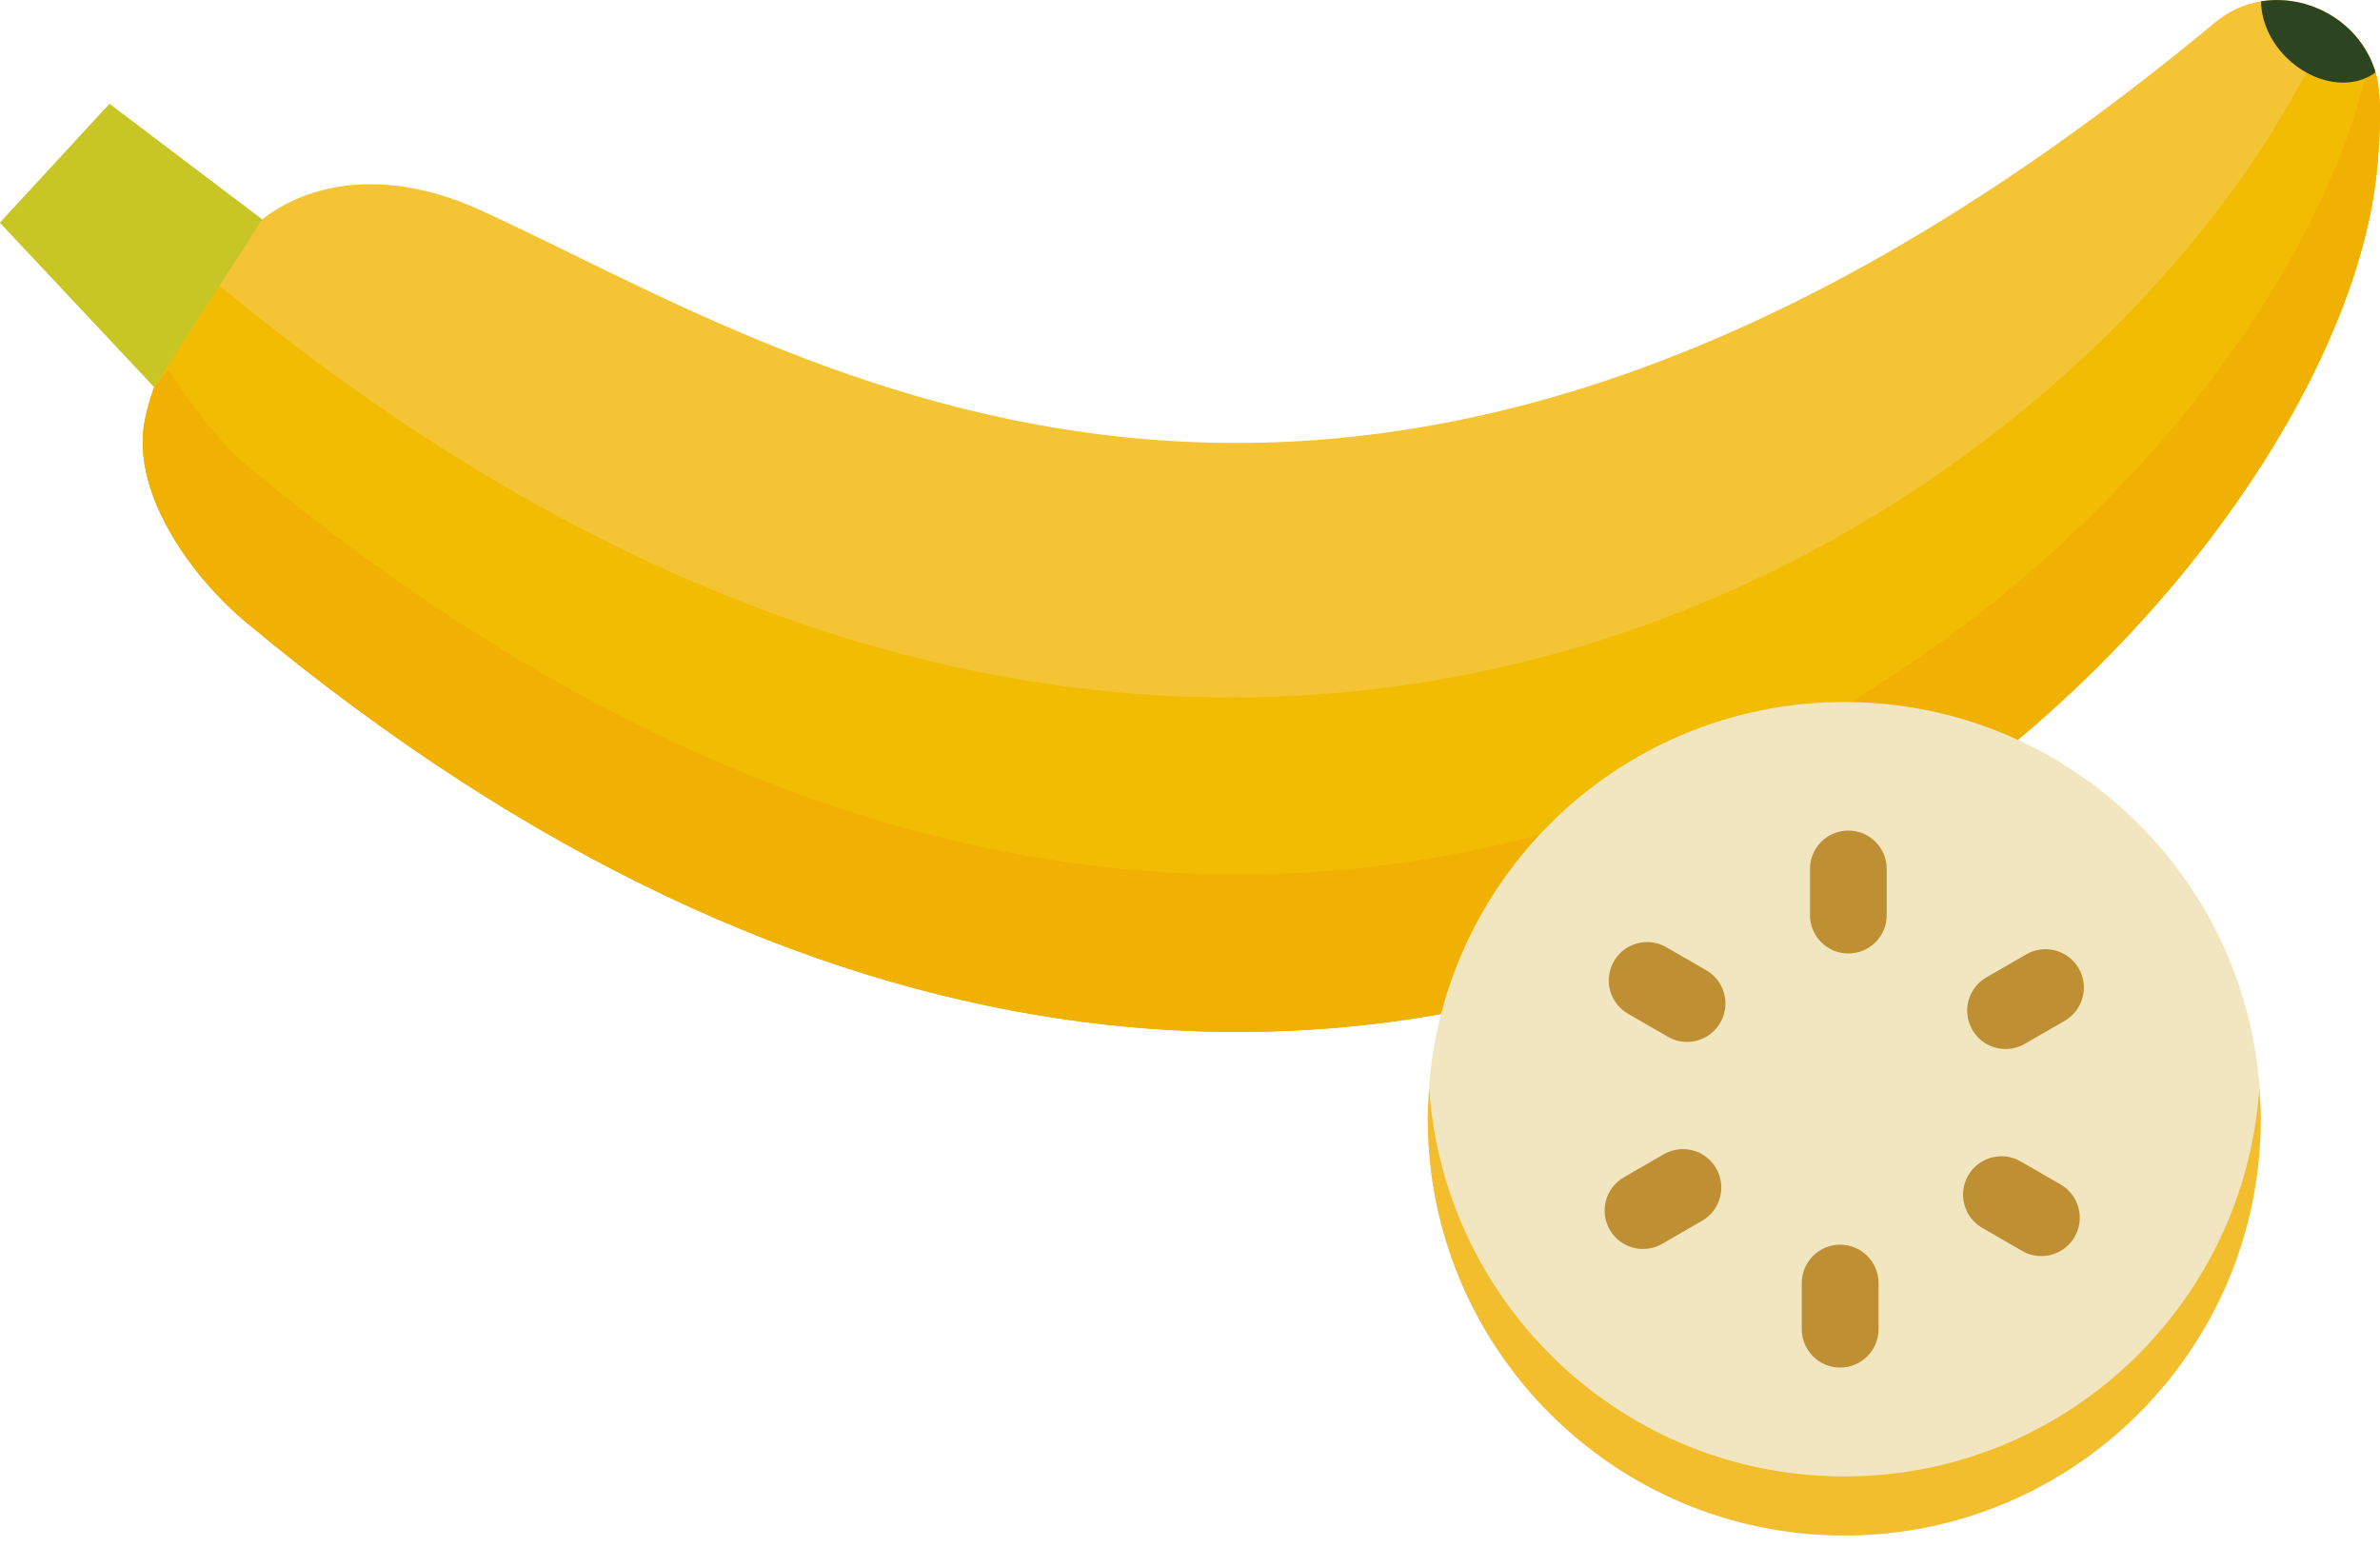
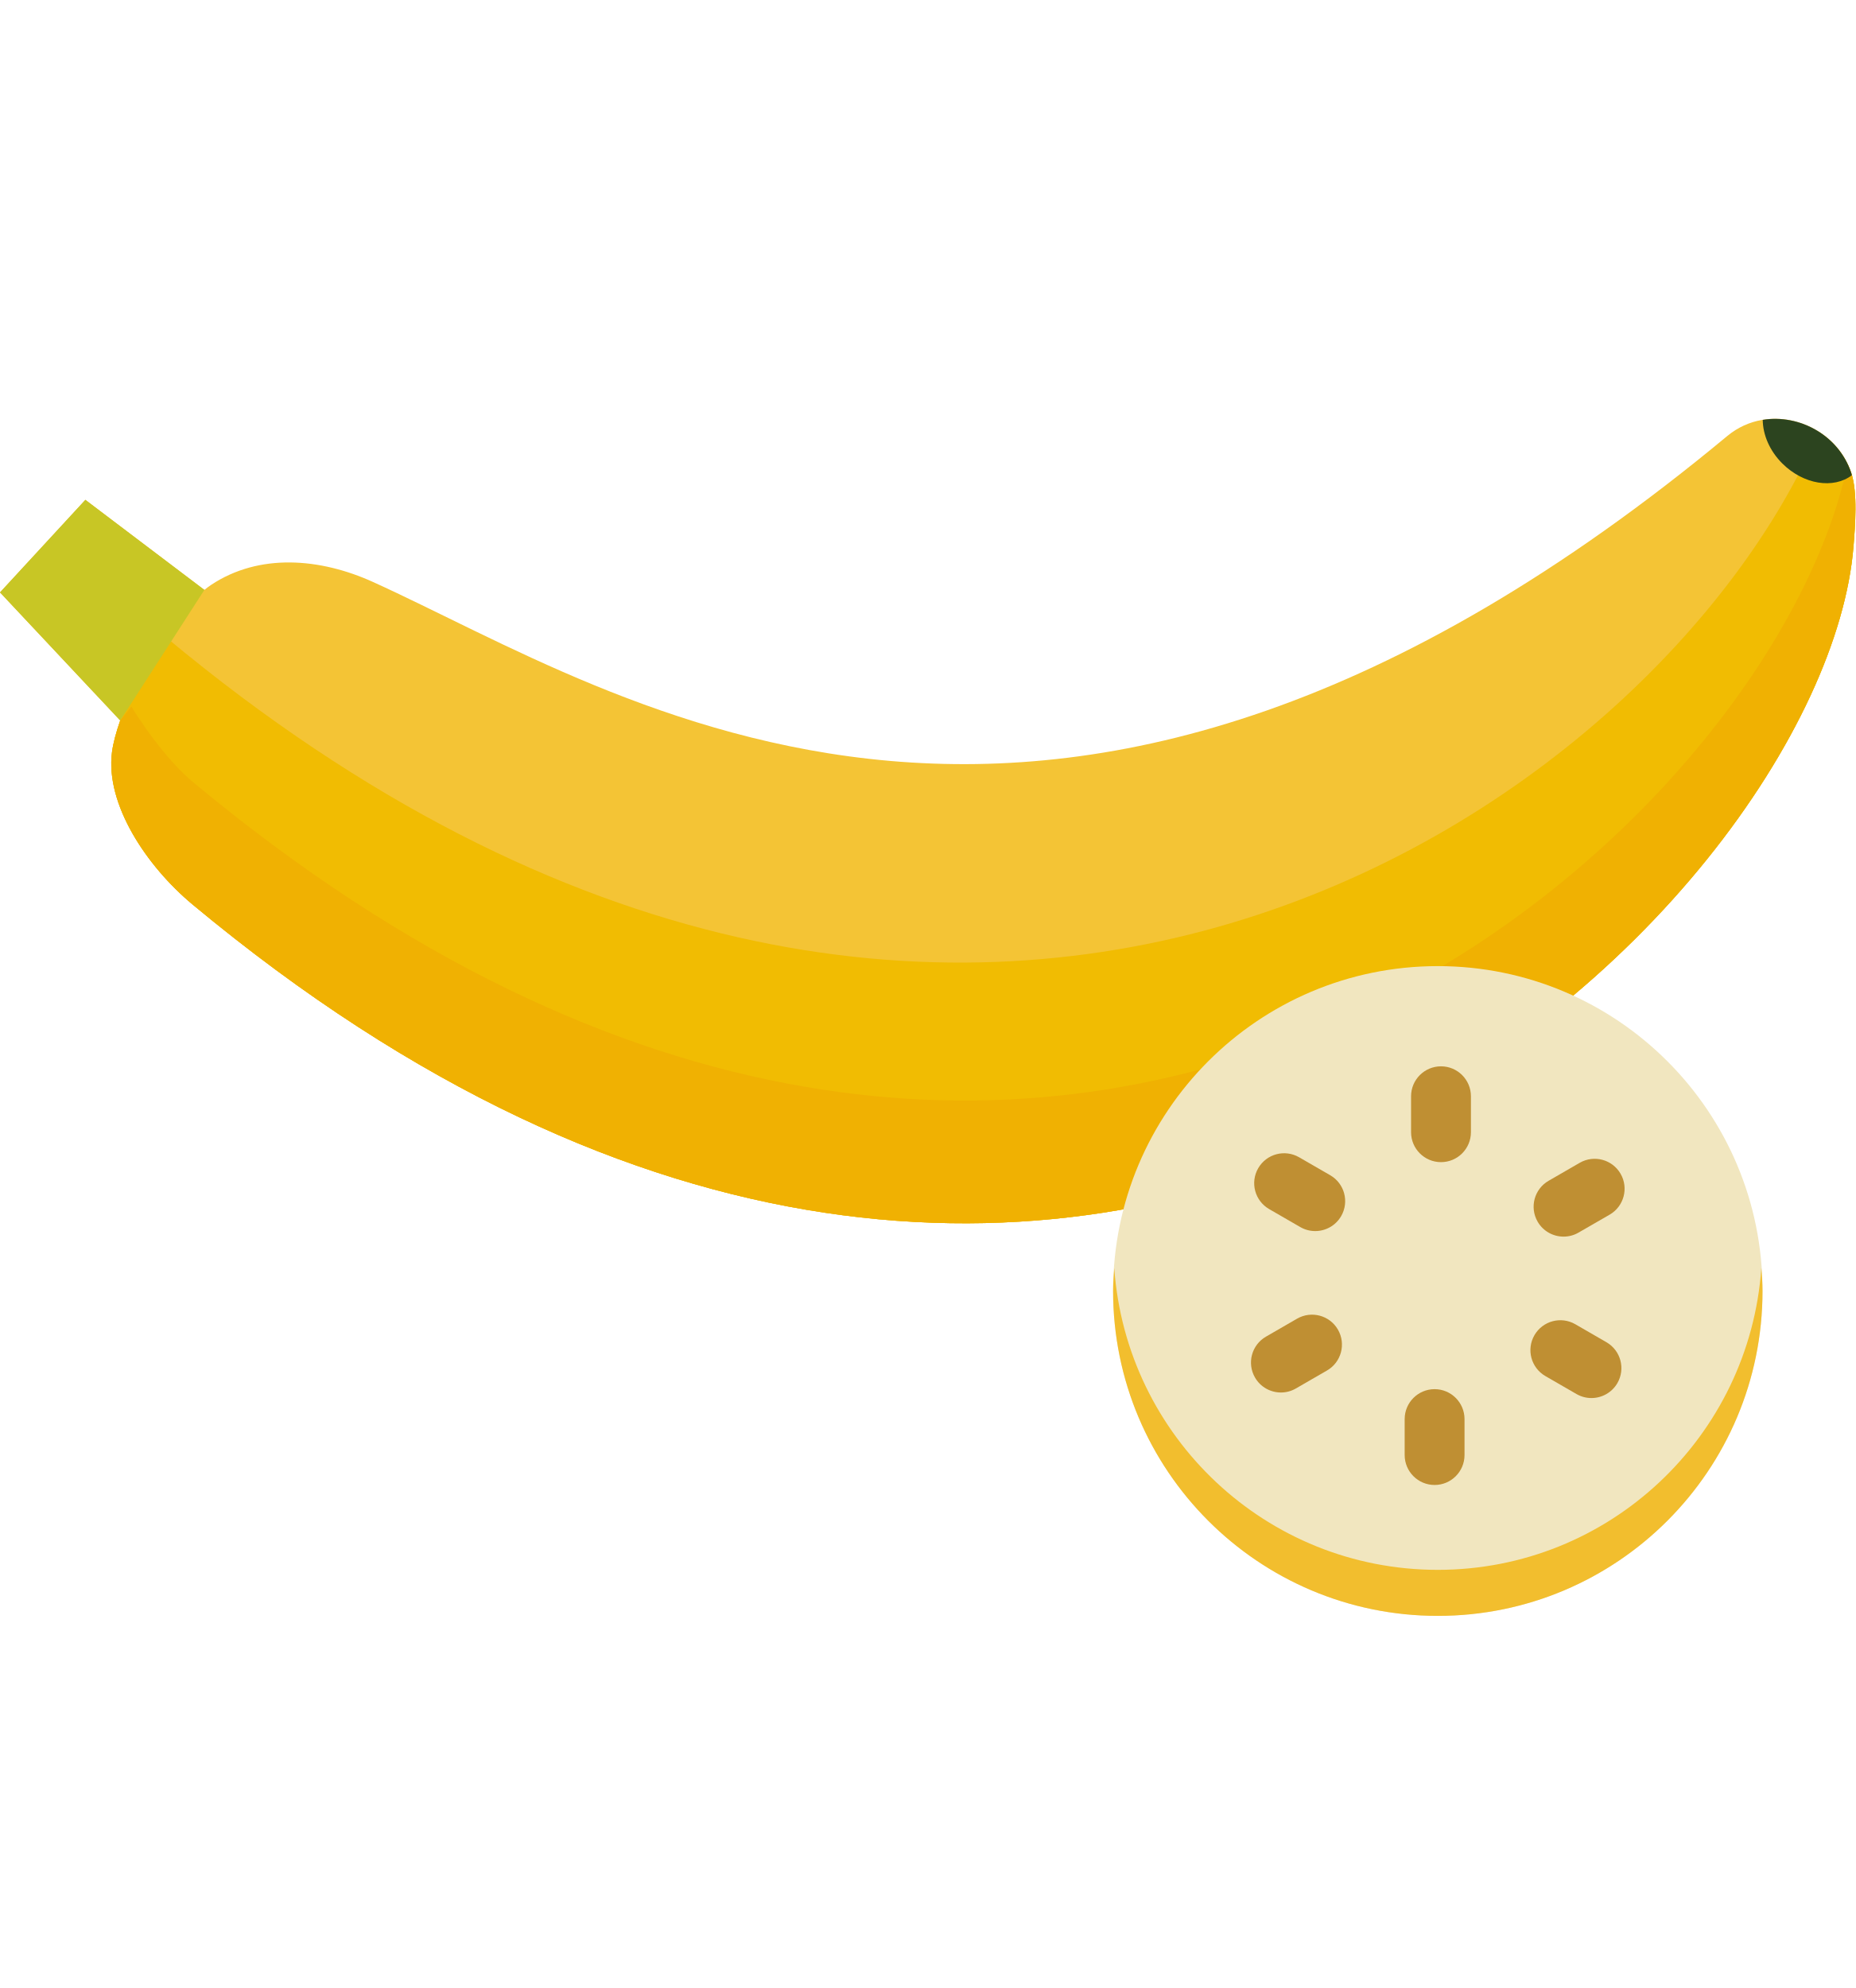
- <svg xmlns="http://www.w3.org/2000/svg" width="100" height="65" viewBox="0 0 100 65" fill="none">
+ <svg xmlns="http://www.w3.org/2000/svg" width="70" height="75" viewBox="0 -19 100 100" fill="none">
  <path d="M99.773 2.916C98.861 0.176 95.349 -0.948 93.092 0.926C56.763 31.092 33.452 14.841 20.098 8.792C17.256 7.504 13.971 7.226 11.372 8.955C11.252 9.034 11.134 9.128 11.015 9.221L4.601 4.367L0 9.356L6.478 16.26C6.256 16.897 6.101 17.478 6.038 17.948C5.664 20.761 7.889 24.104 10.386 26.183C58.485 66.21 98.311 26.317 99.892 6.897C99.983 5.774 100.128 3.984 99.773 2.916Z" fill="#F4C435" />
  <path d="M6.478 16.26C6.256 16.897 6.101 17.478 6.038 17.948C5.664 20.761 7.889 24.105 10.386 26.183C58.485 66.21 98.311 26.317 99.892 6.897C99.983 5.774 100.128 3.984 99.773 2.917C99.453 1.955 98.809 1.198 98.015 0.695C89.432 20.905 51.782 47.421 8.983 11.804" fill="#F1BC02" />
  <path d="M11.015 9.221C8.342 7.198 8.342 7.198 6.002 5.428L4.601 4.367L0 9.356L6.478 16.26" fill="#C8C625" />
  <path d="M6.478 16.26C6.256 16.897 6.101 17.478 6.038 17.948C5.664 20.761 7.889 24.105 10.386 26.183C58.485 66.21 98.311 26.317 99.892 6.897C99.983 5.774 100.128 3.984 99.773 2.917C99.716 2.747 99.649 2.583 99.574 2.427C95.463 22.438 56.775 58.17 10.386 19.566C9.219 18.595 7.894 16.85 7.083 15.509" fill="#F0B102" />
  <path d="M95.002 0.057C95.01 0.853 95.366 1.721 96.064 2.414C97.207 3.547 98.818 3.792 99.805 3.042C99.793 3 99.785 2.954 99.773 2.916C99.094 0.876 96.973 -0.266 95.002 0.057Z" fill="#2C441F" />
  <path d="M77.49 64.516C87.155 64.516 94.99 56.677 94.99 47.007C94.99 37.337 87.155 29.497 77.49 29.497C67.825 29.497 59.99 37.337 59.99 47.007C59.99 56.677 67.825 64.516 77.49 64.516Z" fill="#F1E6BF" />
  <path d="M77.49 62.035C68.244 62.035 60.69 54.855 60.053 45.766C60.023 46.177 59.99 46.587 59.99 47.006C59.99 56.676 67.824 64.516 77.49 64.516C87.155 64.516 94.99 56.676 94.99 47.006C94.99 46.587 94.956 46.177 94.927 45.766C94.288 54.855 86.736 62.035 77.49 62.035Z" fill="#F2BE2E" />
  <path d="M77.662 40.062C76.772 40.062 76.049 39.339 76.049 38.449V36.511C76.049 35.621 76.772 34.898 77.662 34.898C78.552 34.898 79.275 35.621 79.275 36.511V38.449C79.275 39.339 78.553 40.062 77.662 40.062Z" fill="#BF8F33" />
  <path d="M70.883 43.777C70.61 43.777 70.332 43.708 70.078 43.561L68.401 42.592C67.629 42.146 67.365 41.16 67.811 40.389C68.257 39.617 69.241 39.354 70.014 39.799L71.691 40.767C72.463 41.213 72.727 42.2 72.281 42.971C71.982 43.488 71.44 43.777 70.883 43.777Z" fill="#BF8F33" />
  <path d="M69.035 52.477C68.478 52.477 67.936 52.188 67.638 51.671C67.192 50.9 67.456 49.913 68.227 49.468L69.904 48.499C70.677 48.053 71.662 48.317 72.107 49.087C72.553 49.859 72.29 50.846 71.519 51.291L69.841 52.26C69.587 52.408 69.31 52.477 69.035 52.477Z" fill="#BF8F33" />
  <path d="M77.317 57.461C76.427 57.461 75.704 56.738 75.704 55.848V53.91C75.704 53.02 76.427 52.297 77.317 52.297C78.207 52.297 78.93 53.02 78.93 53.91V55.848C78.93 56.738 78.207 57.461 77.317 57.461Z" fill="#BF8F33" />
  <path d="M85.77 52.776C85.497 52.776 85.219 52.707 84.965 52.56L83.288 51.592C82.516 51.146 82.252 50.159 82.698 49.388C83.144 48.617 84.129 48.353 84.901 48.798L86.578 49.767C87.35 50.212 87.614 51.199 87.169 51.97C86.869 52.487 86.327 52.776 85.77 52.776Z" fill="#BF8F33" />
  <path d="M84.269 44.076C83.711 44.076 83.169 43.788 82.87 43.27C82.425 42.499 82.689 41.512 83.461 41.067L85.138 40.098C85.91 39.653 86.895 39.917 87.341 40.688C87.786 41.459 87.523 42.446 86.751 42.892L85.073 43.86C84.82 44.007 84.543 44.076 84.269 44.076Z" fill="#BF8F33" />
</svg>
